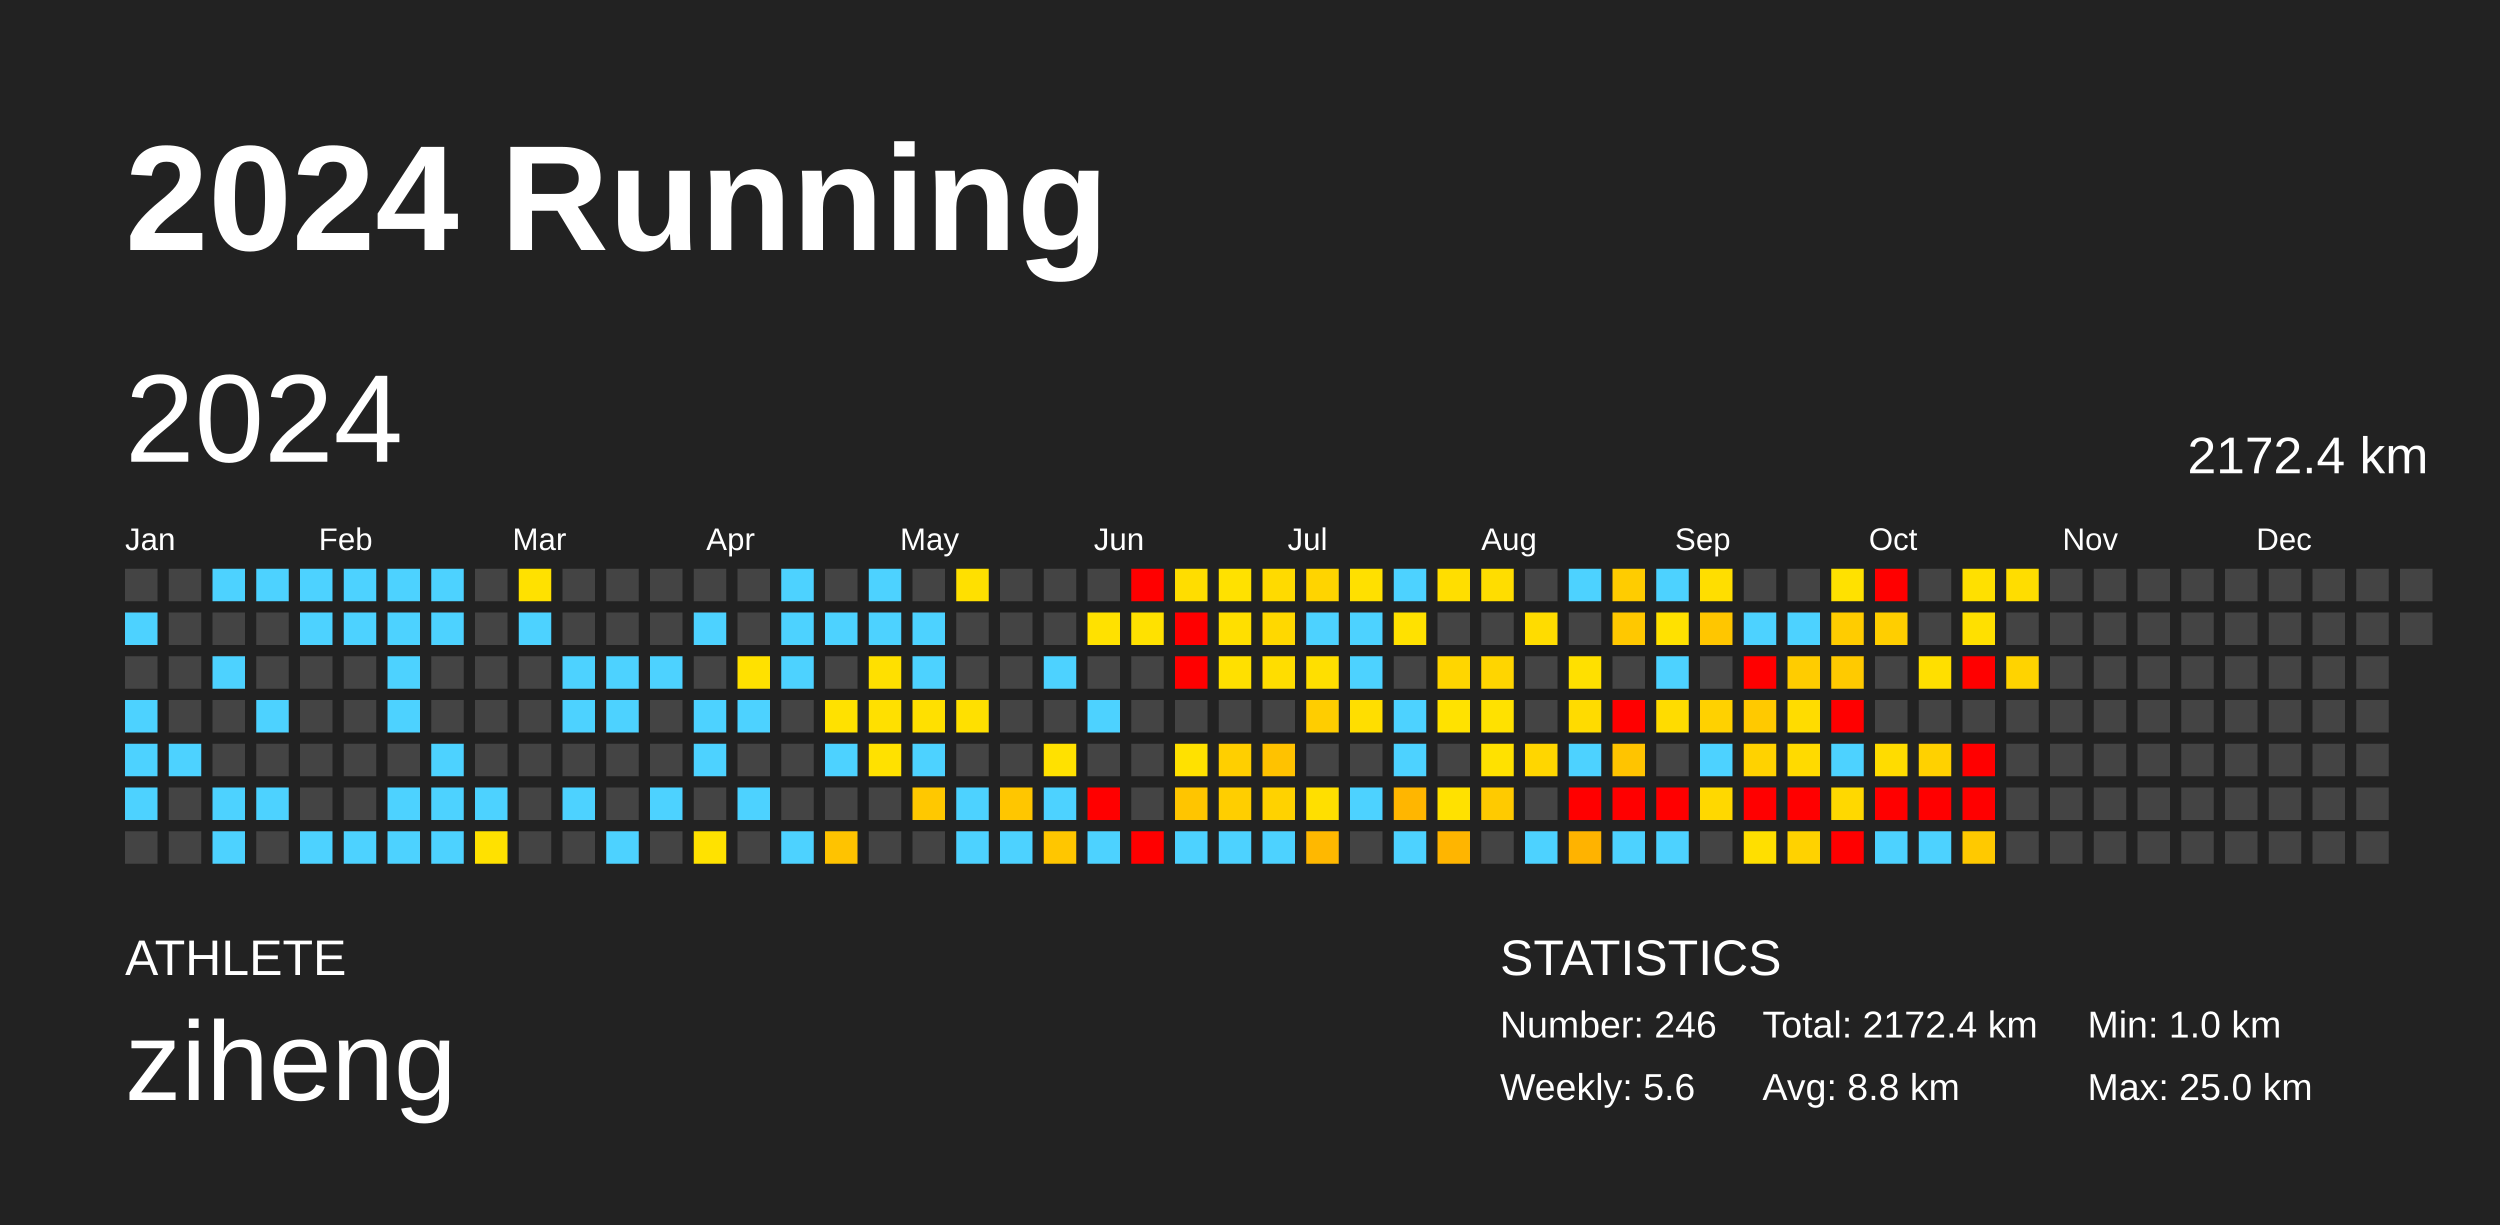
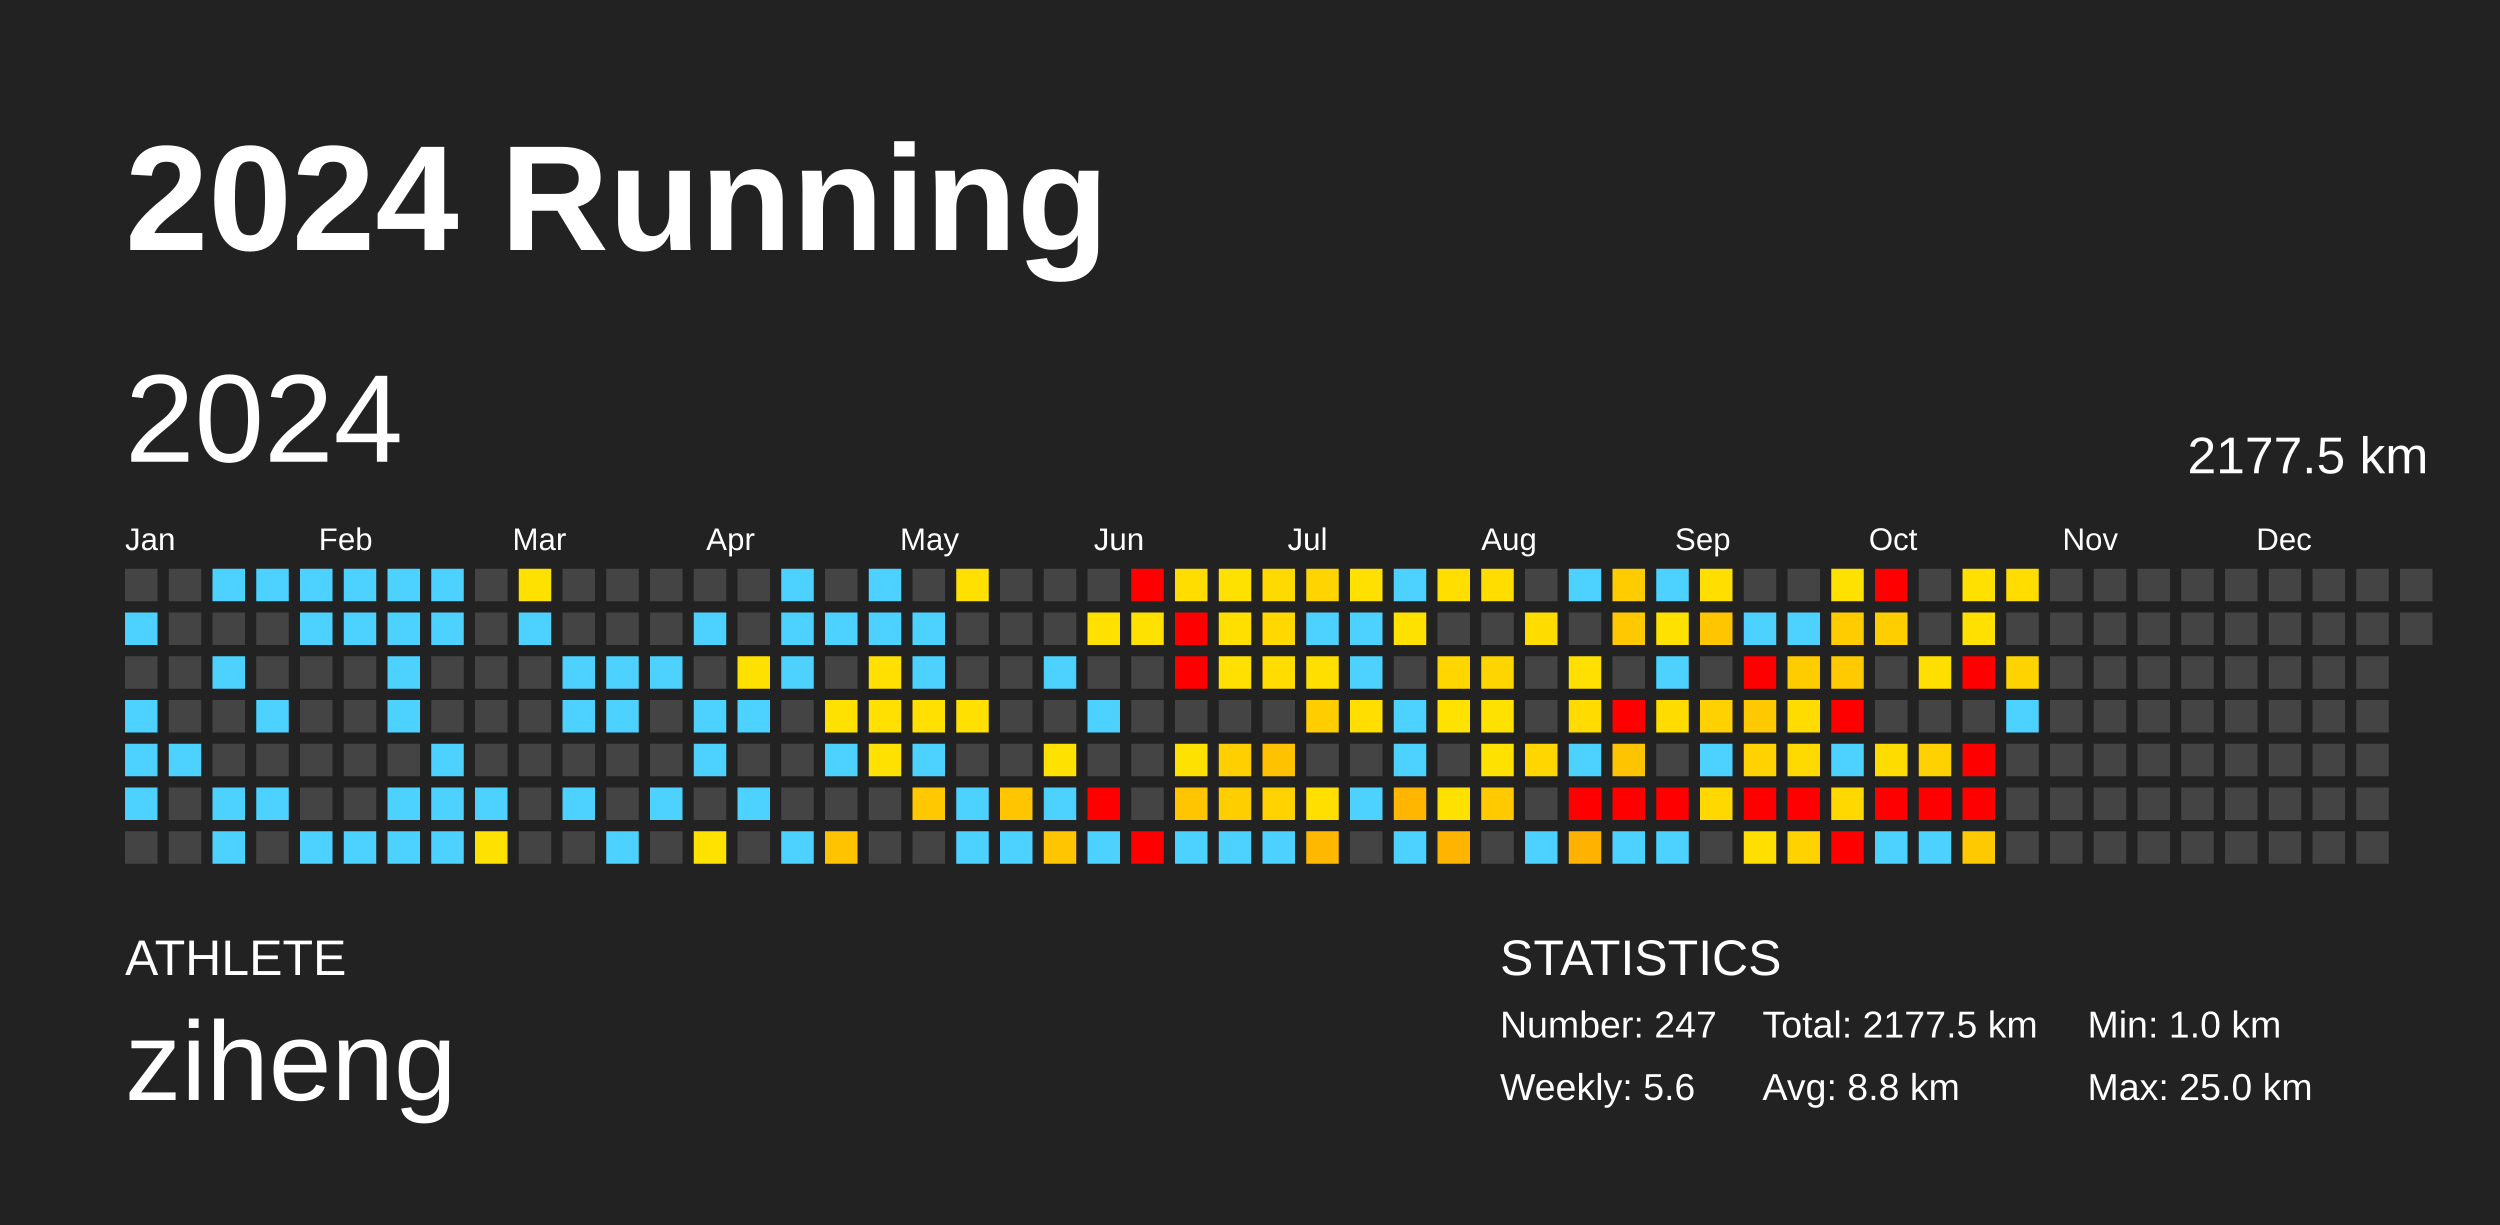
<svg xmlns="http://www.w3.org/2000/svg" baseProfile="full" height="98mm" version="1.1" viewBox="0,0,200,98" width="200mm">
  <defs />
  <rect fill="#222222" height="98" width="200" x="0" y="0" />
  <text fill="#FFFFFF" style="font-size:12px; font-family:Arial; font-weight:bold;" x="10" y="20">2024 Running</text>
  <text fill="#FFFFFF" style="font-size:4px; font-family:Arial" x="10" y="78">ATHLETE</text>
  <text fill="#FFFFFF" style="font-size:9px; font-family:Arial" x="10" y="88">ziheng</text>
  <text fill="#FFFFFF" style="font-size:4px; font-family:Arial" x="120" y="78">STATISTICS</text>
-   <text fill="#FFFFFF" style="font-size:3px; font-family:Arial" x="120" y="83">Number: 246</text>
+   <text fill="#FFFFFF" style="font-size:3px; font-family:Arial" x="120" y="83">Number: 247</text>
  <text fill="#FFFFFF" style="font-size:3px; font-family:Arial" x="120" y="88">Weekly: 5.6</text>
-   <text fill="#FFFFFF" style="font-size:3px; font-family:Arial" x="141" y="83">Total: 2172.4 km</text>
+   <text fill="#FFFFFF" style="font-size:3px; font-family:Arial" x="141" y="83">Total: 2177.5 km</text>
  <text fill="#FFFFFF" style="font-size:3px; font-family:Arial" x="141" y="88">Avg: 8.8 km</text>
  <text fill="#FFFFFF" style="font-size:3px; font-family:Arial" x="167" y="83">Min: 1.0 km</text>
  <text fill="#FFFFFF" style="font-size:3px; font-family:Arial" x="167" y="88">Max: 25.0 km</text>
  <text dominant-baseline="hanging" fill="#FFFFFF" style="font-size:10.0px; font-family:Arial;" x="10" y="30">2024</text>
-   <text dominant-baseline="hanging" fill="#FFFFFF" style="font-size:4.125px; font-family:Arial;" x="175" y="35">2172.4 km</text>
+   <text dominant-baseline="hanging" fill="#FFFFFF" style="font-size:4.125px; font-family:Arial;" x="175" y="35">2177.5 km</text>
  <text fill="#FFFFFF" style="font-size:2.5px; font-family:Arial" x="10.0" y="44">Jan</text>
  <text fill="#FFFFFF" style="font-size:2.5px; font-family:Arial" x="25.5" y="44">Feb</text>
  <text fill="#FFFFFF" style="font-size:2.5px; font-family:Arial" x="41.0" y="44">Mar</text>
  <text fill="#FFFFFF" style="font-size:2.5px; font-family:Arial" x="56.5" y="44">Apr</text>
  <text fill="#FFFFFF" style="font-size:2.5px; font-family:Arial" x="72.0" y="44">May</text>
  <text fill="#FFFFFF" style="font-size:2.5px; font-family:Arial" x="87.5" y="44">Jun</text>
  <text fill="#FFFFFF" style="font-size:2.5px; font-family:Arial" x="103.0" y="44">Jul</text>
  <text fill="#FFFFFF" style="font-size:2.5px; font-family:Arial" x="118.5" y="44">Aug</text>
  <text fill="#FFFFFF" style="font-size:2.5px; font-family:Arial" x="134.0" y="44">Sep</text>
  <text fill="#FFFFFF" style="font-size:2.5px; font-family:Arial" x="149.5" y="44">Oct</text>
  <text fill="#FFFFFF" style="font-size:2.5px; font-family:Arial" x="165.0" y="44">Nov</text>
  <text fill="#FFFFFF" style="font-size:2.5px; font-family:Arial" x="180.5" y="44">Dec</text>
  <rect fill="#444444" height="2.6" width="2.6" x="10.0" y="45.5" />
  <rect fill="#4dd2ff" height="2.6" width="2.6" x="10.0" y="49.0" />
  <rect fill="#444444" height="2.6" width="2.6" x="10.0" y="52.5" />
  <rect fill="#4dd2ff" height="2.6" width="2.6" x="10.0" y="56.0" />
  <rect fill="#4dd2ff" height="2.6" width="2.6" x="10.0" y="59.5" />
  <rect fill="#4dd2ff" height="2.6" width="2.6" x="10.0" y="63.0" />
  <rect fill="#444444" height="2.6" width="2.6" x="10.0" y="66.5" />
  <rect fill="#444444" height="2.6" width="2.6" x="13.5" y="45.5" />
  <rect fill="#444444" height="2.6" width="2.6" x="13.5" y="49.0" />
  <rect fill="#444444" height="2.6" width="2.6" x="13.5" y="52.5" />
  <rect fill="#444444" height="2.6" width="2.6" x="13.5" y="56.0" />
  <rect fill="#4dd2ff" height="2.6" width="2.6" x="13.5" y="59.5" />
  <rect fill="#444444" height="2.6" width="2.6" x="13.5" y="63.0" />
  <rect fill="#444444" height="2.6" width="2.6" x="13.5" y="66.5" />
  <rect fill="#4dd2ff" height="2.6" width="2.6" x="17.0" y="45.5" />
  <rect fill="#444444" height="2.6" width="2.6" x="17.0" y="49.0" />
  <rect fill="#4dd2ff" height="2.6" width="2.6" x="17.0" y="52.5" />
  <rect fill="#444444" height="2.6" width="2.6" x="17.0" y="56.0" />
  <rect fill="#444444" height="2.6" width="2.6" x="17.0" y="59.5" />
  <rect fill="#4dd2ff" height="2.6" width="2.6" x="17.0" y="63.0" />
  <rect fill="#4dd2ff" height="2.6" width="2.6" x="17.0" y="66.5" />
  <rect fill="#4dd2ff" height="2.6" width="2.6" x="20.5" y="45.5" />
  <rect fill="#444444" height="2.6" width="2.6" x="20.5" y="49.0" />
  <rect fill="#444444" height="2.6" width="2.6" x="20.5" y="52.5" />
  <rect fill="#4dd2ff" height="2.6" width="2.6" x="20.5" y="56.0" />
  <rect fill="#444444" height="2.6" width="2.6" x="20.5" y="59.5" />
  <rect fill="#4dd2ff" height="2.6" width="2.6" x="20.5" y="63.0" />
  <rect fill="#444444" height="2.6" width="2.6" x="20.5" y="66.5" />
  <rect fill="#4dd2ff" height="2.6" width="2.6" x="24.0" y="45.5" />
  <rect fill="#4dd2ff" height="2.6" width="2.6" x="24.0" y="49.0" />
  <rect fill="#444444" height="2.6" width="2.6" x="24.0" y="52.5" />
  <rect fill="#444444" height="2.6" width="2.6" x="24.0" y="56.0" />
  <rect fill="#444444" height="2.6" width="2.6" x="24.0" y="59.5" />
  <rect fill="#444444" height="2.6" width="2.6" x="24.0" y="63.0" />
  <rect fill="#4dd2ff" height="2.6" width="2.6" x="24.0" y="66.5" />
  <rect fill="#4dd2ff" height="2.6" width="2.6" x="27.5" y="45.5" />
  <rect fill="#4dd2ff" height="2.6" width="2.6" x="27.5" y="49.0" />
  <rect fill="#444444" height="2.6" width="2.6" x="27.5" y="52.5" />
  <rect fill="#444444" height="2.6" width="2.6" x="27.5" y="56.0" />
  <rect fill="#444444" height="2.6" width="2.6" x="27.5" y="59.5" />
  <rect fill="#444444" height="2.6" width="2.6" x="27.5" y="63.0" />
  <rect fill="#4dd2ff" height="2.6" width="2.6" x="27.5" y="66.5" />
  <rect fill="#4dd2ff" height="2.6" width="2.6" x="31.0" y="45.5" />
  <rect fill="#4dd2ff" height="2.6" width="2.6" x="31.0" y="49.0" />
  <rect fill="#4dd2ff" height="2.6" width="2.6" x="31.0" y="52.5" />
  <rect fill="#4dd2ff" height="2.6" width="2.6" x="31.0" y="56.0" />
  <rect fill="#444444" height="2.6" width="2.6" x="31.0" y="59.5" />
  <rect fill="#4dd2ff" height="2.6" width="2.6" x="31.0" y="63.0" />
  <rect fill="#4dd2ff" height="2.6" width="2.6" x="31.0" y="66.5" />
  <rect fill="#4dd2ff" height="2.6" width="2.6" x="34.5" y="45.5" />
  <rect fill="#4dd2ff" height="2.6" width="2.6" x="34.5" y="49.0" />
  <rect fill="#444444" height="2.6" width="2.6" x="34.5" y="52.5" />
  <rect fill="#444444" height="2.6" width="2.6" x="34.5" y="56.0" />
  <rect fill="#4dd2ff" height="2.6" width="2.6" x="34.5" y="59.5" />
  <rect fill="#4dd2ff" height="2.6" width="2.6" x="34.5" y="63.0" />
  <rect fill="#4dd2ff" height="2.6" width="2.6" x="34.5" y="66.5" />
  <rect fill="#444444" height="2.6" width="2.6" x="38.0" y="45.5" />
  <rect fill="#444444" height="2.6" width="2.6" x="38.0" y="49.0" />
  <rect fill="#444444" height="2.6" width="2.6" x="38.0" y="52.5" />
  <rect fill="#444444" height="2.6" width="2.6" x="38.0" y="56.0" />
  <rect fill="#444444" height="2.6" width="2.6" x="38.0" y="59.5" />
  <rect fill="#4dd2ff" height="2.6" width="2.6" x="38.0" y="63.0" />
  <rect fill="#ffe100" height="2.6" width="2.6" x="38.0" y="66.5" />
  <rect fill="#ffe100" height="2.6" width="2.6" x="41.5" y="45.5" />
  <rect fill="#4dd2ff" height="2.6" width="2.6" x="41.5" y="49.0" />
  <rect fill="#444444" height="2.6" width="2.6" x="41.5" y="52.5" />
  <rect fill="#444444" height="2.6" width="2.6" x="41.5" y="56.0" />
  <rect fill="#444444" height="2.6" width="2.6" x="41.5" y="59.5" />
  <rect fill="#444444" height="2.6" width="2.6" x="41.5" y="63.0" />
  <rect fill="#444444" height="2.6" width="2.6" x="41.5" y="66.5" />
  <rect fill="#444444" height="2.6" width="2.6" x="45.0" y="45.5" />
  <rect fill="#444444" height="2.6" width="2.6" x="45.0" y="49.0" />
  <rect fill="#4dd2ff" height="2.6" width="2.6" x="45.0" y="52.5" />
  <rect fill="#4dd2ff" height="2.6" width="2.6" x="45.0" y="56.0" />
  <rect fill="#444444" height="2.6" width="2.6" x="45.0" y="59.5" />
  <rect fill="#4dd2ff" height="2.6" width="2.6" x="45.0" y="63.0" />
  <rect fill="#444444" height="2.6" width="2.6" x="45.0" y="66.5" />
  <rect fill="#444444" height="2.6" width="2.6" x="48.5" y="45.5" />
  <rect fill="#444444" height="2.6" width="2.6" x="48.5" y="49.0" />
  <rect fill="#4dd2ff" height="2.6" width="2.6" x="48.5" y="52.5" />
  <rect fill="#4dd2ff" height="2.6" width="2.6" x="48.5" y="56.0" />
  <rect fill="#444444" height="2.6" width="2.6" x="48.5" y="59.5" />
  <rect fill="#444444" height="2.6" width="2.6" x="48.5" y="63.0" />
  <rect fill="#4dd2ff" height="2.6" width="2.6" x="48.5" y="66.5" />
  <rect fill="#444444" height="2.6" width="2.6" x="52.0" y="45.5" />
  <rect fill="#444444" height="2.6" width="2.6" x="52.0" y="49.0" />
  <rect fill="#4dd2ff" height="2.6" width="2.6" x="52.0" y="52.5" />
  <rect fill="#444444" height="2.6" width="2.6" x="52.0" y="56.0" />
  <rect fill="#444444" height="2.6" width="2.6" x="52.0" y="59.5" />
  <rect fill="#4dd2ff" height="2.6" width="2.6" x="52.0" y="63.0" />
  <rect fill="#444444" height="2.6" width="2.6" x="52.0" y="66.5" />
  <rect fill="#444444" height="2.6" width="2.6" x="55.5" y="45.5" />
  <rect fill="#4dd2ff" height="2.6" width="2.6" x="55.5" y="49.0" />
  <rect fill="#444444" height="2.6" width="2.6" x="55.5" y="52.5" />
  <rect fill="#4dd2ff" height="2.6" width="2.6" x="55.5" y="56.0" />
  <rect fill="#4dd2ff" height="2.6" width="2.6" x="55.5" y="59.5" />
  <rect fill="#444444" height="2.6" width="2.6" x="55.5" y="63.0" />
  <rect fill="#ffe200" height="2.6" width="2.6" x="55.5" y="66.5" />
  <rect fill="#444444" height="2.6" width="2.6" x="59.0" y="45.5" />
  <rect fill="#444444" height="2.6" width="2.6" x="59.0" y="49.0" />
  <rect fill="#ffe100" height="2.6" width="2.6" x="59.0" y="52.5" />
  <rect fill="#4dd2ff" height="2.6" width="2.6" x="59.0" y="56.0" />
  <rect fill="#444444" height="2.6" width="2.6" x="59.0" y="59.5" />
  <rect fill="#4dd2ff" height="2.6" width="2.6" x="59.0" y="63.0" />
  <rect fill="#444444" height="2.6" width="2.6" x="59.0" y="66.5" />
  <rect fill="#4dd2ff" height="2.6" width="2.6" x="62.5" y="45.5" />
  <rect fill="#4dd2ff" height="2.6" width="2.6" x="62.5" y="49.0" />
  <rect fill="#4dd2ff" height="2.6" width="2.6" x="62.5" y="52.5" />
  <rect fill="#444444" height="2.6" width="2.6" x="62.5" y="56.0" />
  <rect fill="#444444" height="2.6" width="2.6" x="62.5" y="59.5" />
  <rect fill="#444444" height="2.6" width="2.6" x="62.5" y="63.0" />
  <rect fill="#4dd2ff" height="2.6" width="2.6" x="62.5" y="66.5" />
  <rect fill="#444444" height="2.6" width="2.6" x="66.0" y="45.5" />
  <rect fill="#4dd2ff" height="2.6" width="2.6" x="66.0" y="49.0" />
  <rect fill="#444444" height="2.6" width="2.6" x="66.0" y="52.5" />
  <rect fill="#ffe100" height="2.6" width="2.6" x="66.0" y="56.0" />
  <rect fill="#4dd2ff" height="2.6" width="2.6" x="66.0" y="59.5" />
  <rect fill="#444444" height="2.6" width="2.6" x="66.0" y="63.0" />
  <rect fill="#ffc300" height="2.6" width="2.6" x="66.0" y="66.5" />
  <rect fill="#4dd2ff" height="2.6" width="2.6" x="69.5" y="45.5" />
  <rect fill="#4dd2ff" height="2.6" width="2.6" x="69.5" y="49.0" />
  <rect fill="#ffe000" height="2.6" width="2.6" x="69.5" y="52.5" />
  <rect fill="#ffe000" height="2.6" width="2.6" x="69.5" y="56.0" />
  <rect fill="#ffe100" height="2.6" width="2.6" x="69.5" y="59.5" />
  <rect fill="#444444" height="2.6" width="2.6" x="69.5" y="63.0" />
  <rect fill="#444444" height="2.6" width="2.6" x="69.5" y="66.5" />
  <rect fill="#444444" height="2.6" width="2.6" x="73.0" y="45.5" />
  <rect fill="#4dd2ff" height="2.6" width="2.6" x="73.0" y="49.0" />
  <rect fill="#4dd2ff" height="2.6" width="2.6" x="73.0" y="52.5" />
  <rect fill="#ffe000" height="2.6" width="2.6" x="73.0" y="56.0" />
  <rect fill="#4dd2ff" height="2.6" width="2.6" x="73.0" y="59.5" />
  <rect fill="#ffc800" height="2.6" width="2.6" x="73.0" y="63.0" />
  <rect fill="#444444" height="2.6" width="2.6" x="73.0" y="66.5" />
  <rect fill="#ffe000" height="2.6" width="2.6" x="76.5" y="45.5" />
  <rect fill="#444444" height="2.6" width="2.6" x="76.5" y="49.0" />
  <rect fill="#444444" height="2.6" width="2.6" x="76.5" y="52.5" />
  <rect fill="#ffe000" height="2.6" width="2.6" x="76.5" y="56.0" />
  <rect fill="#444444" height="2.6" width="2.6" x="76.5" y="59.5" />
  <rect fill="#4dd2ff" height="2.6" width="2.6" x="76.5" y="63.0" />
  <rect fill="#4dd2ff" height="2.6" width="2.6" x="76.5" y="66.5" />
  <rect fill="#444444" height="2.6" width="2.6" x="80.0" y="45.5" />
  <rect fill="#444444" height="2.6" width="2.6" x="80.0" y="49.0" />
  <rect fill="#444444" height="2.6" width="2.6" x="80.0" y="52.5" />
  <rect fill="#444444" height="2.6" width="2.6" x="80.0" y="56.0" />
  <rect fill="#444444" height="2.6" width="2.6" x="80.0" y="59.5" />
  <rect fill="#ffc600" height="2.6" width="2.6" x="80.0" y="63.0" />
  <rect fill="#4dd2ff" height="2.6" width="2.6" x="80.0" y="66.5" />
  <rect fill="#444444" height="2.6" width="2.6" x="83.5" y="45.5" />
  <rect fill="#444444" height="2.6" width="2.6" x="83.5" y="49.0" />
  <rect fill="#4dd2ff" height="2.6" width="2.6" x="83.5" y="52.5" />
  <rect fill="#444444" height="2.6" width="2.6" x="83.5" y="56.0" />
  <rect fill="#ffe100" height="2.6" width="2.6" x="83.5" y="59.5" />
  <rect fill="#4dd2ff" height="2.6" width="2.6" x="83.5" y="63.0" />
  <rect fill="#ffc600" height="2.6" width="2.6" x="83.5" y="66.5" />
  <rect fill="#444444" height="2.6" width="2.6" x="87.0" y="45.5" />
  <rect fill="#ffe100" height="2.6" width="2.6" x="87.0" y="49.0" />
  <rect fill="#444444" height="2.6" width="2.6" x="87.0" y="52.5" />
  <rect fill="#4dd2ff" height="2.6" width="2.6" x="87.0" y="56.0" />
  <rect fill="#444444" height="2.6" width="2.6" x="87.0" y="59.5" />
  <rect fill="red" height="2.6" width="2.6" x="87.0" y="63.0" />
  <rect fill="#4dd2ff" height="2.6" width="2.6" x="87.0" y="66.5" />
  <rect fill="red" height="2.6" width="2.6" x="90.5" y="45.5" />
  <rect fill="#ffe100" height="2.6" width="2.6" x="90.5" y="49.0" />
  <rect fill="#444444" height="2.6" width="2.6" x="90.5" y="52.5" />
  <rect fill="#444444" height="2.6" width="2.6" x="90.5" y="56.0" />
  <rect fill="#444444" height="2.6" width="2.6" x="90.5" y="59.5" />
  <rect fill="#444444" height="2.6" width="2.6" x="90.5" y="63.0" />
  <rect fill="red" height="2.6" width="2.6" x="90.5" y="66.5" />
  <rect fill="#ffdd00" height="2.6" width="2.6" x="94.0" y="45.5" />
  <rect fill="red" height="2.6" width="2.6" x="94.0" y="49.0" />
  <rect fill="red" height="2.6" width="2.6" x="94.0" y="52.5" />
  <rect fill="#444444" height="2.6" width="2.6" x="94.0" y="56.0" />
  <rect fill="#ffe100" height="2.6" width="2.6" x="94.0" y="59.5" />
  <rect fill="#ffc500" height="2.6" width="2.6" x="94.0" y="63.0" />
  <rect fill="#4dd2ff" height="2.6" width="2.6" x="94.0" y="66.5" />
  <rect fill="#ffe100" height="2.6" width="2.6" x="97.5" y="45.5" />
  <rect fill="#ffdf00" height="2.6" width="2.6" x="97.5" y="49.0" />
  <rect fill="#ffe000" height="2.6" width="2.6" x="97.5" y="52.5" />
  <rect fill="#444444" height="2.6" width="2.6" x="97.5" y="56.0" />
  <rect fill="#ffcf00" height="2.6" width="2.6" x="97.5" y="59.5" />
  <rect fill="#ffce00" height="2.6" width="2.6" x="97.5" y="63.0" />
  <rect fill="#4dd2ff" height="2.6" width="2.6" x="97.5" y="66.5" />
  <rect fill="#ffda00" height="2.6" width="2.6" x="101.0" y="45.5" />
  <rect fill="#ffd800" height="2.6" width="2.6" x="101.0" y="49.0" />
  <rect fill="#ffdd00" height="2.6" width="2.6" x="101.0" y="52.5" />
  <rect fill="#444444" height="2.6" width="2.6" x="101.0" y="56.0" />
  <rect fill="#ffc200" height="2.6" width="2.6" x="101.0" y="59.5" />
  <rect fill="#ffd200" height="2.6" width="2.6" x="101.0" y="63.0" />
  <rect fill="#4dd2ff" height="2.6" width="2.6" x="101.0" y="66.5" />
  <rect fill="#ffd400" height="2.6" width="2.6" x="104.5" y="45.5" />
  <rect fill="#4dd2ff" height="2.6" width="2.6" x="104.5" y="49.0" />
  <rect fill="#ffdf00" height="2.6" width="2.6" x="104.5" y="52.5" />
  <rect fill="#ffcd00" height="2.6" width="2.6" x="104.5" y="56.0" />
  <rect fill="#444444" height="2.6" width="2.6" x="104.5" y="59.5" />
  <rect fill="#ffdf00" height="2.6" width="2.6" x="104.5" y="63.0" />
  <rect fill="#ffb800" height="2.6" width="2.6" x="104.5" y="66.5" />
  <rect fill="#ffe000" height="2.6" width="2.6" x="108.0" y="45.5" />
  <rect fill="#4dd2ff" height="2.6" width="2.6" x="108.0" y="49.0" />
  <rect fill="#4dd2ff" height="2.6" width="2.6" x="108.0" y="52.5" />
  <rect fill="#ffde00" height="2.6" width="2.6" x="108.0" y="56.0" />
  <rect fill="#444444" height="2.6" width="2.6" x="108.0" y="59.5" />
  <rect fill="#4dd2ff" height="2.6" width="2.6" x="108.0" y="63.0" />
  <rect fill="#444444" height="2.6" width="2.6" x="108.0" y="66.5" />
  <rect fill="#4dd2ff" height="2.6" width="2.6" x="111.5" y="45.5" />
  <rect fill="#ffe100" height="2.6" width="2.6" x="111.5" y="49.0" />
  <rect fill="#444444" height="2.6" width="2.6" x="111.5" y="52.5" />
  <rect fill="#4dd2ff" height="2.6" width="2.6" x="111.5" y="56.0" />
  <rect fill="#4dd2ff" height="2.6" width="2.6" x="111.5" y="59.5" />
  <rect fill="#ffb600" height="2.6" width="2.6" x="111.5" y="63.0" />
  <rect fill="#4dd2ff" height="2.6" width="2.6" x="111.5" y="66.5" />
  <rect fill="#ffde00" height="2.6" width="2.6" x="115.0" y="45.5" />
  <rect fill="#444444" height="2.6" width="2.6" x="115.0" y="49.0" />
  <rect fill="#ffd600" height="2.6" width="2.6" x="115.0" y="52.5" />
  <rect fill="#ffe200" height="2.6" width="2.6" x="115.0" y="56.0" />
  <rect fill="#444444" height="2.6" width="2.6" x="115.0" y="59.5" />
  <rect fill="#ffe100" height="2.6" width="2.6" x="115.0" y="63.0" />
  <rect fill="#ffb500" height="2.6" width="2.6" x="115.0" y="66.5" />
  <rect fill="#ffdd00" height="2.6" width="2.6" x="118.5" y="45.5" />
  <rect fill="#444444" height="2.6" width="2.6" x="118.5" y="49.0" />
  <rect fill="#ffd500" height="2.6" width="2.6" x="118.5" y="52.5" />
  <rect fill="#ffe100" height="2.6" width="2.6" x="118.5" y="56.0" />
  <rect fill="#ffe100" height="2.6" width="2.6" x="118.5" y="59.5" />
  <rect fill="#ffca00" height="2.6" width="2.6" x="118.5" y="63.0" />
  <rect fill="#444444" height="2.6" width="2.6" x="118.5" y="66.5" />
  <rect fill="#444444" height="2.6" width="2.6" x="122.0" y="45.5" />
  <rect fill="#ffdc00" height="2.6" width="2.6" x="122.0" y="49.0" />
  <rect fill="#444444" height="2.6" width="2.6" x="122.0" y="52.5" />
  <rect fill="#444444" height="2.6" width="2.6" x="122.0" y="56.0" />
  <rect fill="#ffd600" height="2.6" width="2.6" x="122.0" y="59.5" />
  <rect fill="#444444" height="2.6" width="2.6" x="122.0" y="63.0" />
  <rect fill="#4dd2ff" height="2.6" width="2.6" x="122.0" y="66.5" />
  <rect fill="#4dd2ff" height="2.6" width="2.6" x="125.5" y="45.5" />
  <rect fill="#444444" height="2.6" width="2.6" x="125.5" y="49.0" />
  <rect fill="#ffe000" height="2.6" width="2.6" x="125.5" y="52.5" />
  <rect fill="#ffdb00" height="2.6" width="2.6" x="125.5" y="56.0" />
  <rect fill="#4dd2ff" height="2.6" width="2.6" x="125.5" y="59.5" />
  <rect fill="red" height="2.6" width="2.6" x="125.5" y="63.0" />
  <rect fill="#ffb300" height="2.6" width="2.6" x="125.5" y="66.5" />
  <rect fill="#ffcc00" height="2.6" width="2.6" x="129.0" y="45.5" />
  <rect fill="#ffc800" height="2.6" width="2.6" x="129.0" y="49.0" />
  <rect fill="#444444" height="2.6" width="2.6" x="129.0" y="52.5" />
  <rect fill="red" height="2.6" width="2.6" x="129.0" y="56.0" />
  <rect fill="#ffc400" height="2.6" width="2.6" x="129.0" y="59.5" />
  <rect fill="red" height="2.6" width="2.6" x="129.0" y="63.0" />
  <rect fill="#4dd2ff" height="2.6" width="2.6" x="129.0" y="66.5" />
  <rect fill="#4dd2ff" height="2.6" width="2.6" x="132.5" y="45.5" />
  <rect fill="#ffe100" height="2.6" width="2.6" x="132.5" y="49.0" />
  <rect fill="#4dd2ff" height="2.6" width="2.6" x="132.5" y="52.5" />
  <rect fill="#ffdc00" height="2.6" width="2.6" x="132.5" y="56.0" />
  <rect fill="#444444" height="2.6" width="2.6" x="132.5" y="59.5" />
  <rect fill="red" height="2.6" width="2.6" x="132.5" y="63.0" />
  <rect fill="#4dd2ff" height="2.6" width="2.6" x="132.5" y="66.5" />
  <rect fill="#ffde00" height="2.6" width="2.6" x="136.0" y="45.5" />
  <rect fill="#ffc600" height="2.6" width="2.6" x="136.0" y="49.0" />
  <rect fill="#444444" height="2.6" width="2.6" x="136.0" y="52.5" />
  <rect fill="#ffd100" height="2.6" width="2.6" x="136.0" y="56.0" />
  <rect fill="#4dd2ff" height="2.6" width="2.6" x="136.0" y="59.5" />
  <rect fill="#ffd800" height="2.6" width="2.6" x="136.0" y="63.0" />
  <rect fill="#444444" height="2.6" width="2.6" x="136.0" y="66.5" />
  <rect fill="#444444" height="2.6" width="2.6" x="139.5" y="45.5" />
  <rect fill="#4dd2ff" height="2.6" width="2.6" x="139.5" y="49.0" />
  <rect fill="red" height="2.6" width="2.6" x="139.5" y="52.5" />
  <rect fill="#ffc900" height="2.6" width="2.6" x="139.5" y="56.0" />
  <rect fill="#ffd200" height="2.6" width="2.6" x="139.5" y="59.5" />
  <rect fill="red" height="2.6" width="2.6" x="139.5" y="63.0" />
  <rect fill="#ffdf00" height="2.6" width="2.6" x="139.5" y="66.5" />
  <rect fill="#444444" height="2.6" width="2.6" x="143.0" y="45.5" />
  <rect fill="#4dd2ff" height="2.6" width="2.6" x="143.0" y="49.0" />
  <rect fill="#ffcc00" height="2.6" width="2.6" x="143.0" y="52.5" />
  <rect fill="#ffdc00" height="2.6" width="2.6" x="143.0" y="56.0" />
  <rect fill="#ffda00" height="2.6" width="2.6" x="143.0" y="59.5" />
  <rect fill="red" height="2.6" width="2.6" x="143.0" y="63.0" />
  <rect fill="#ffd200" height="2.6" width="2.6" x="143.0" y="66.5" />
  <rect fill="#ffe100" height="2.6" width="2.6" x="146.5" y="45.5" />
  <rect fill="#ffcc00" height="2.6" width="2.6" x="146.5" y="49.0" />
  <rect fill="#ffca00" height="2.6" width="2.6" x="146.5" y="52.5" />
  <rect fill="red" height="2.6" width="2.6" x="146.5" y="56.0" />
  <rect fill="#4dd2ff" height="2.6" width="2.6" x="146.5" y="59.5" />
  <rect fill="#ffd800" height="2.6" width="2.6" x="146.5" y="63.0" />
  <rect fill="red" height="2.6" width="2.6" x="146.5" y="66.5" />
  <rect fill="red" height="2.6" width="2.6" x="150.0" y="45.5" />
  <rect fill="#ffce00" height="2.6" width="2.6" x="150.0" y="49.0" />
  <rect fill="#444444" height="2.6" width="2.6" x="150.0" y="52.5" />
  <rect fill="#444444" height="2.6" width="2.6" x="150.0" y="56.0" />
  <rect fill="#ffdc00" height="2.6" width="2.6" x="150.0" y="59.5" />
  <rect fill="red" height="2.6" width="2.6" x="150.0" y="63.0" />
  <rect fill="#4dd2ff" height="2.6" width="2.6" x="150.0" y="66.5" />
  <rect fill="#444444" height="2.6" width="2.6" x="153.5" y="45.5" />
  <rect fill="#444444" height="2.6" width="2.6" x="153.5" y="49.0" />
  <rect fill="#ffdf00" height="2.6" width="2.6" x="153.5" y="52.5" />
  <rect fill="#444444" height="2.6" width="2.6" x="153.5" y="56.0" />
  <rect fill="#ffd100" height="2.6" width="2.6" x="153.5" y="59.5" />
  <rect fill="red" height="2.6" width="2.6" x="153.5" y="63.0" />
  <rect fill="#4dd2ff" height="2.6" width="2.6" x="153.5" y="66.5" />
  <rect fill="#ffe000" height="2.6" width="2.6" x="157.0" y="45.5" />
  <rect fill="#ffe000" height="2.6" width="2.6" x="157.0" y="49.0" />
  <rect fill="red" height="2.6" width="2.6" x="157.0" y="52.5" />
  <rect fill="#444444" height="2.6" width="2.6" x="157.0" y="56.0" />
  <rect fill="red" height="2.6" width="2.6" x="157.0" y="59.5" />
  <rect fill="red" height="2.6" width="2.6" x="157.0" y="63.0" />
  <rect fill="#ffc900" height="2.6" width="2.6" x="157.0" y="66.5" />
  <rect fill="#ffdd00" height="2.6" width="2.6" x="160.5" y="45.5" />
  <rect fill="#444444" height="2.6" width="2.6" x="160.5" y="49.0" />
  <rect fill="#ffd300" height="2.6" width="2.6" x="160.5" y="52.5" />
-   <rect fill="#444444" height="2.6" width="2.6" x="160.5" y="56.0" />
+   <rect fill="#4dd2ff" height="2.6" width="2.6" x="160.5" y="56.0" />
  <rect fill="#444444" height="2.6" width="2.6" x="160.5" y="59.5" />
  <rect fill="#444444" height="2.6" width="2.6" x="160.5" y="63.0" />
  <rect fill="#444444" height="2.6" width="2.6" x="160.5" y="66.5" />
  <rect fill="#444444" height="2.6" width="2.6" x="164.0" y="45.5" />
  <rect fill="#444444" height="2.6" width="2.6" x="164.0" y="49.0" />
  <rect fill="#444444" height="2.6" width="2.6" x="164.0" y="52.5" />
  <rect fill="#444444" height="2.6" width="2.6" x="164.0" y="56.0" />
  <rect fill="#444444" height="2.6" width="2.6" x="164.0" y="59.5" />
  <rect fill="#444444" height="2.6" width="2.6" x="164.0" y="63.0" />
  <rect fill="#444444" height="2.6" width="2.6" x="164.0" y="66.5" />
  <rect fill="#444444" height="2.6" width="2.6" x="167.5" y="45.5" />
  <rect fill="#444444" height="2.6" width="2.6" x="167.5" y="49.0" />
  <rect fill="#444444" height="2.6" width="2.6" x="167.5" y="52.5" />
  <rect fill="#444444" height="2.6" width="2.6" x="167.5" y="56.0" />
  <rect fill="#444444" height="2.6" width="2.6" x="167.5" y="59.5" />
  <rect fill="#444444" height="2.6" width="2.6" x="167.5" y="63.0" />
  <rect fill="#444444" height="2.6" width="2.6" x="167.5" y="66.5" />
  <rect fill="#444444" height="2.6" width="2.6" x="171.0" y="45.5" />
  <rect fill="#444444" height="2.6" width="2.6" x="171.0" y="49.0" />
  <rect fill="#444444" height="2.6" width="2.6" x="171.0" y="52.5" />
  <rect fill="#444444" height="2.6" width="2.6" x="171.0" y="56.0" />
  <rect fill="#444444" height="2.6" width="2.6" x="171.0" y="59.5" />
  <rect fill="#444444" height="2.6" width="2.6" x="171.0" y="63.0" />
  <rect fill="#444444" height="2.6" width="2.6" x="171.0" y="66.5" />
  <rect fill="#444444" height="2.6" width="2.6" x="174.5" y="45.5" />
  <rect fill="#444444" height="2.6" width="2.6" x="174.5" y="49.0" />
  <rect fill="#444444" height="2.6" width="2.6" x="174.5" y="52.5" />
  <rect fill="#444444" height="2.6" width="2.6" x="174.5" y="56.0" />
  <rect fill="#444444" height="2.6" width="2.6" x="174.5" y="59.5" />
  <rect fill="#444444" height="2.6" width="2.6" x="174.5" y="63.0" />
  <rect fill="#444444" height="2.6" width="2.6" x="174.5" y="66.5" />
  <rect fill="#444444" height="2.6" width="2.6" x="178.0" y="45.5" />
  <rect fill="#444444" height="2.6" width="2.6" x="178.0" y="49.0" />
  <rect fill="#444444" height="2.6" width="2.6" x="178.0" y="52.5" />
  <rect fill="#444444" height="2.6" width="2.6" x="178.0" y="56.0" />
  <rect fill="#444444" height="2.6" width="2.6" x="178.0" y="59.5" />
  <rect fill="#444444" height="2.6" width="2.6" x="178.0" y="63.0" />
  <rect fill="#444444" height="2.6" width="2.6" x="178.0" y="66.5" />
  <rect fill="#444444" height="2.6" width="2.6" x="181.5" y="45.5" />
  <rect fill="#444444" height="2.6" width="2.6" x="181.5" y="49.0" />
  <rect fill="#444444" height="2.6" width="2.6" x="181.5" y="52.5" />
  <rect fill="#444444" height="2.6" width="2.6" x="181.5" y="56.0" />
  <rect fill="#444444" height="2.6" width="2.6" x="181.5" y="59.5" />
  <rect fill="#444444" height="2.6" width="2.6" x="181.5" y="63.0" />
  <rect fill="#444444" height="2.6" width="2.6" x="181.5" y="66.5" />
  <rect fill="#444444" height="2.6" width="2.6" x="185.0" y="45.5" />
  <rect fill="#444444" height="2.6" width="2.6" x="185.0" y="49.0" />
  <rect fill="#444444" height="2.6" width="2.6" x="185.0" y="52.5" />
  <rect fill="#444444" height="2.6" width="2.6" x="185.0" y="56.0" />
  <rect fill="#444444" height="2.6" width="2.6" x="185.0" y="59.5" />
  <rect fill="#444444" height="2.6" width="2.6" x="185.0" y="63.0" />
  <rect fill="#444444" height="2.6" width="2.6" x="185.0" y="66.5" />
  <rect fill="#444444" height="2.6" width="2.6" x="188.5" y="45.5" />
  <rect fill="#444444" height="2.6" width="2.6" x="188.5" y="49.0" />
  <rect fill="#444444" height="2.6" width="2.6" x="188.5" y="52.5" />
  <rect fill="#444444" height="2.6" width="2.6" x="188.5" y="56.0" />
  <rect fill="#444444" height="2.6" width="2.6" x="188.5" y="59.5" />
  <rect fill="#444444" height="2.6" width="2.6" x="188.5" y="63.0" />
  <rect fill="#444444" height="2.6" width="2.6" x="188.5" y="66.5" />
  <rect fill="#444444" height="2.6" width="2.6" x="192.0" y="45.5" />
  <rect fill="#444444" height="2.6" width="2.6" x="192.0" y="49.0" />
</svg>
